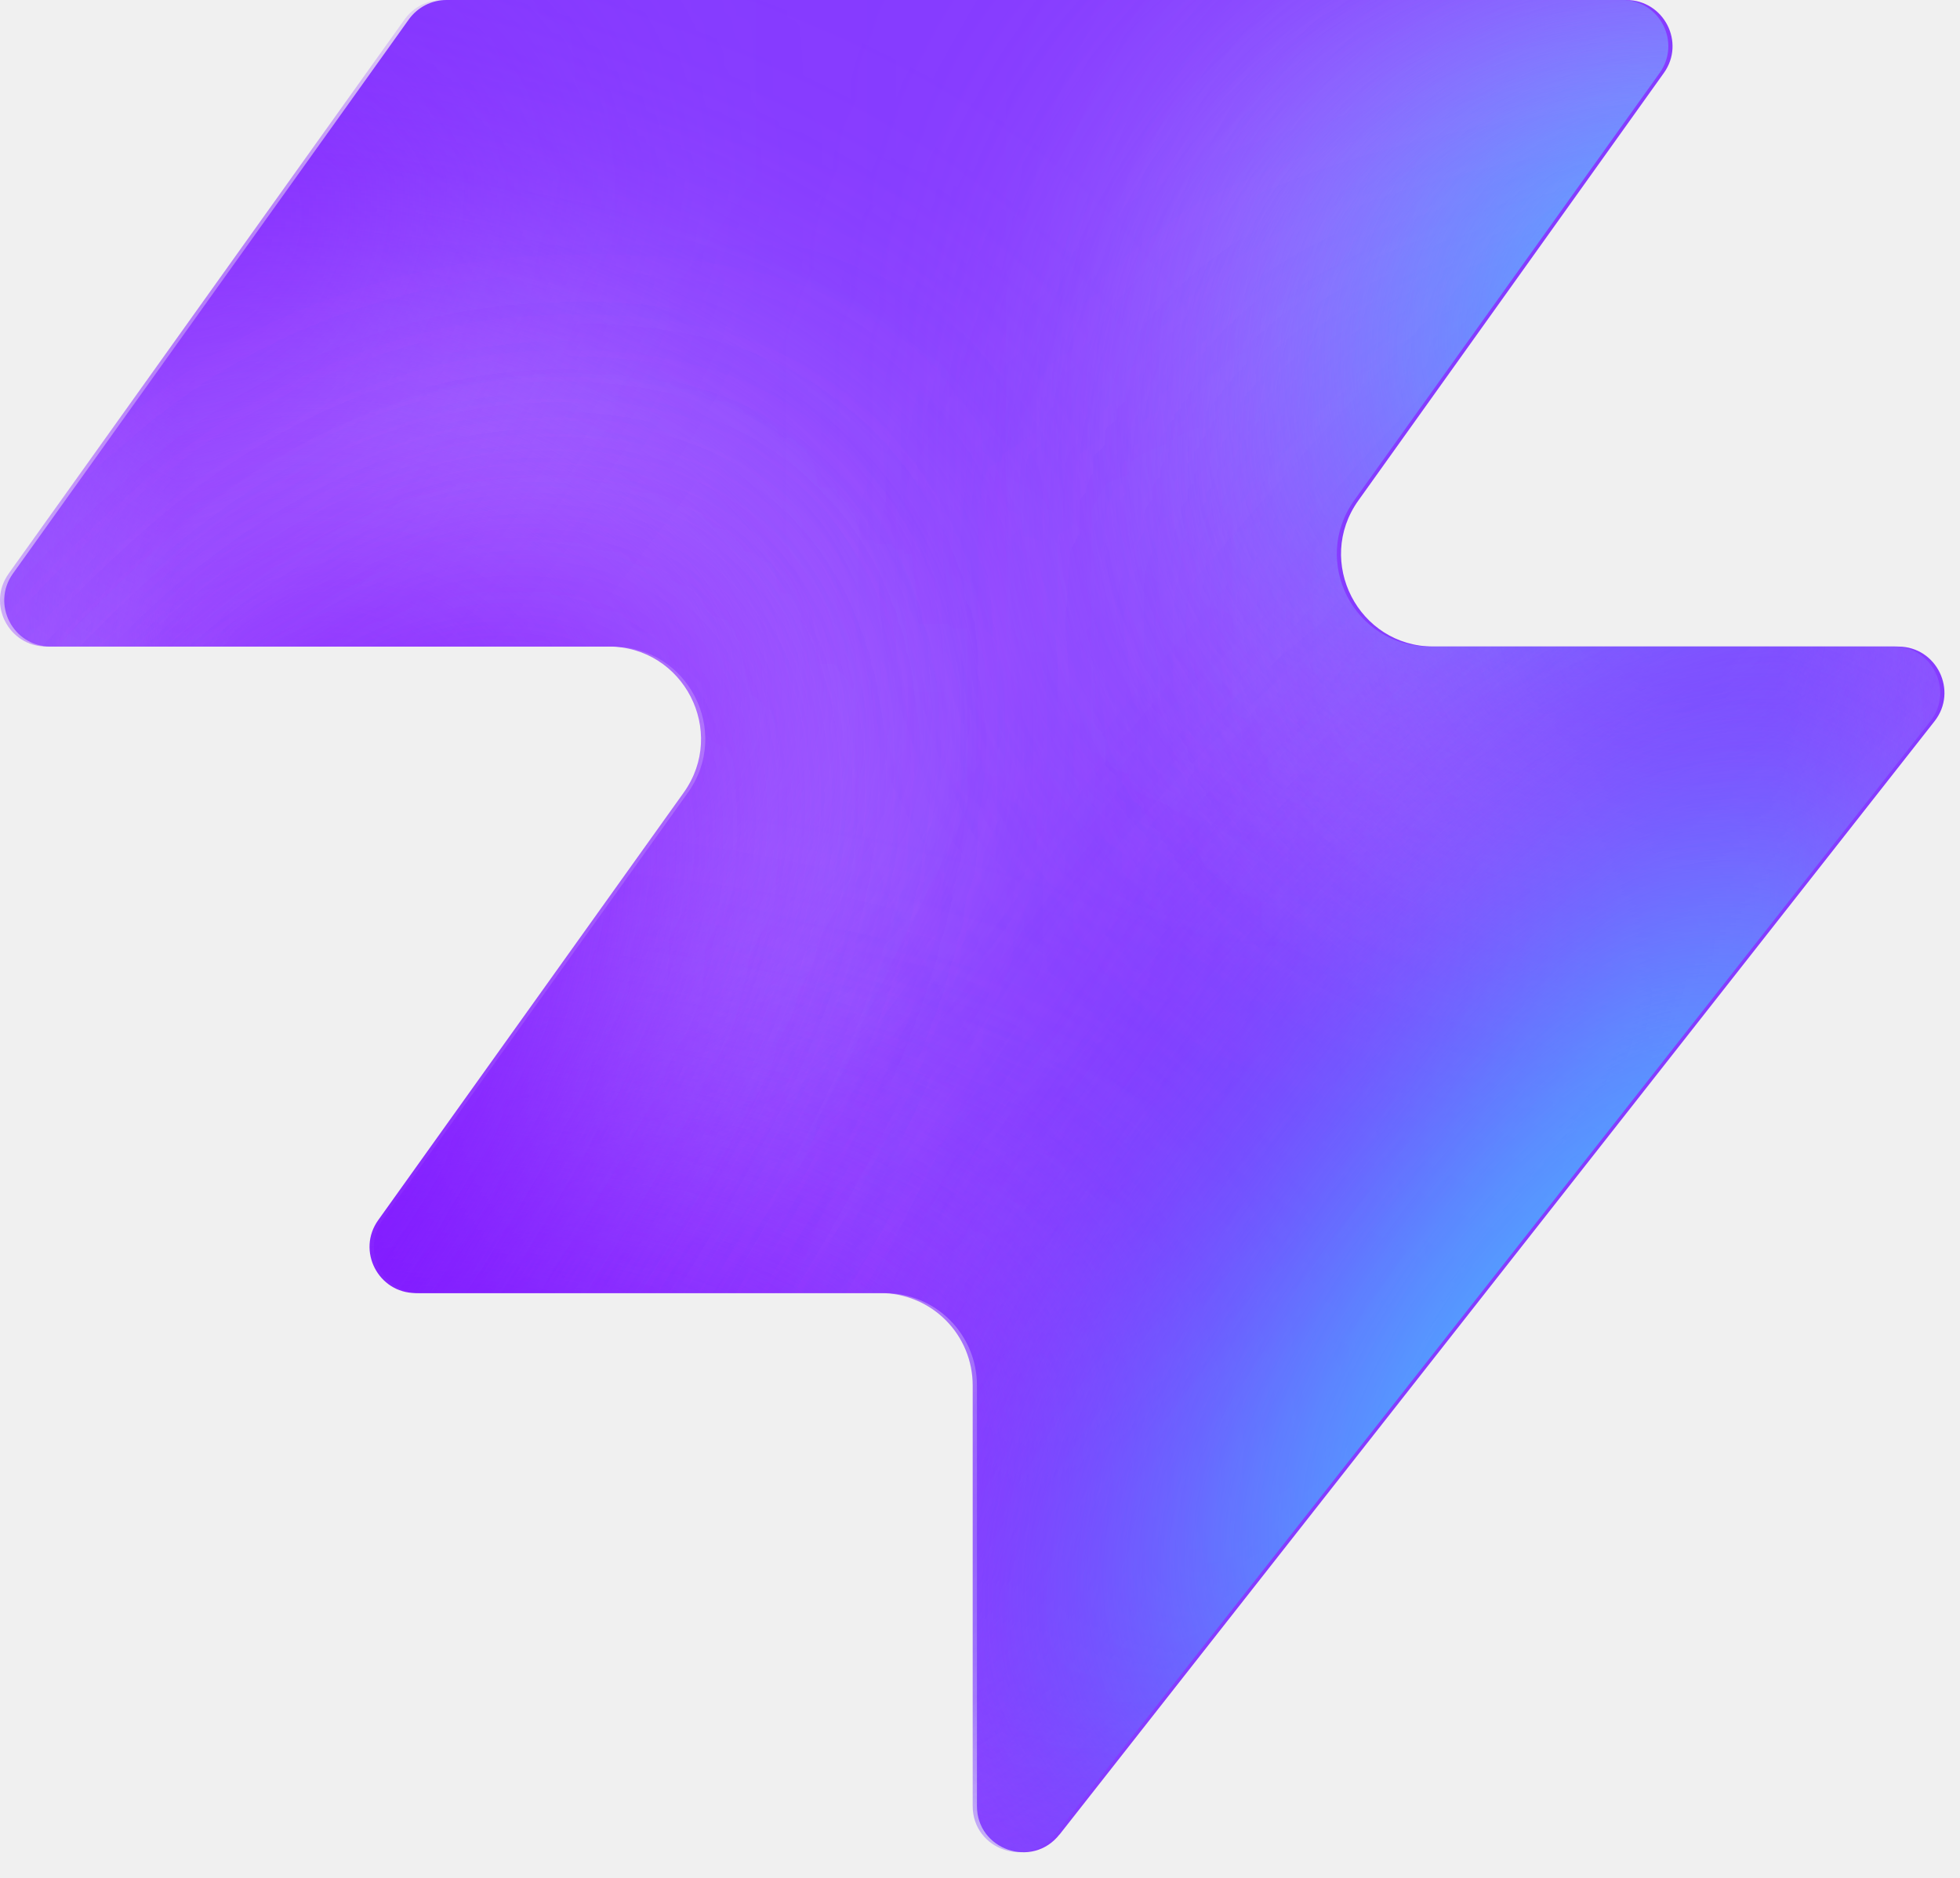
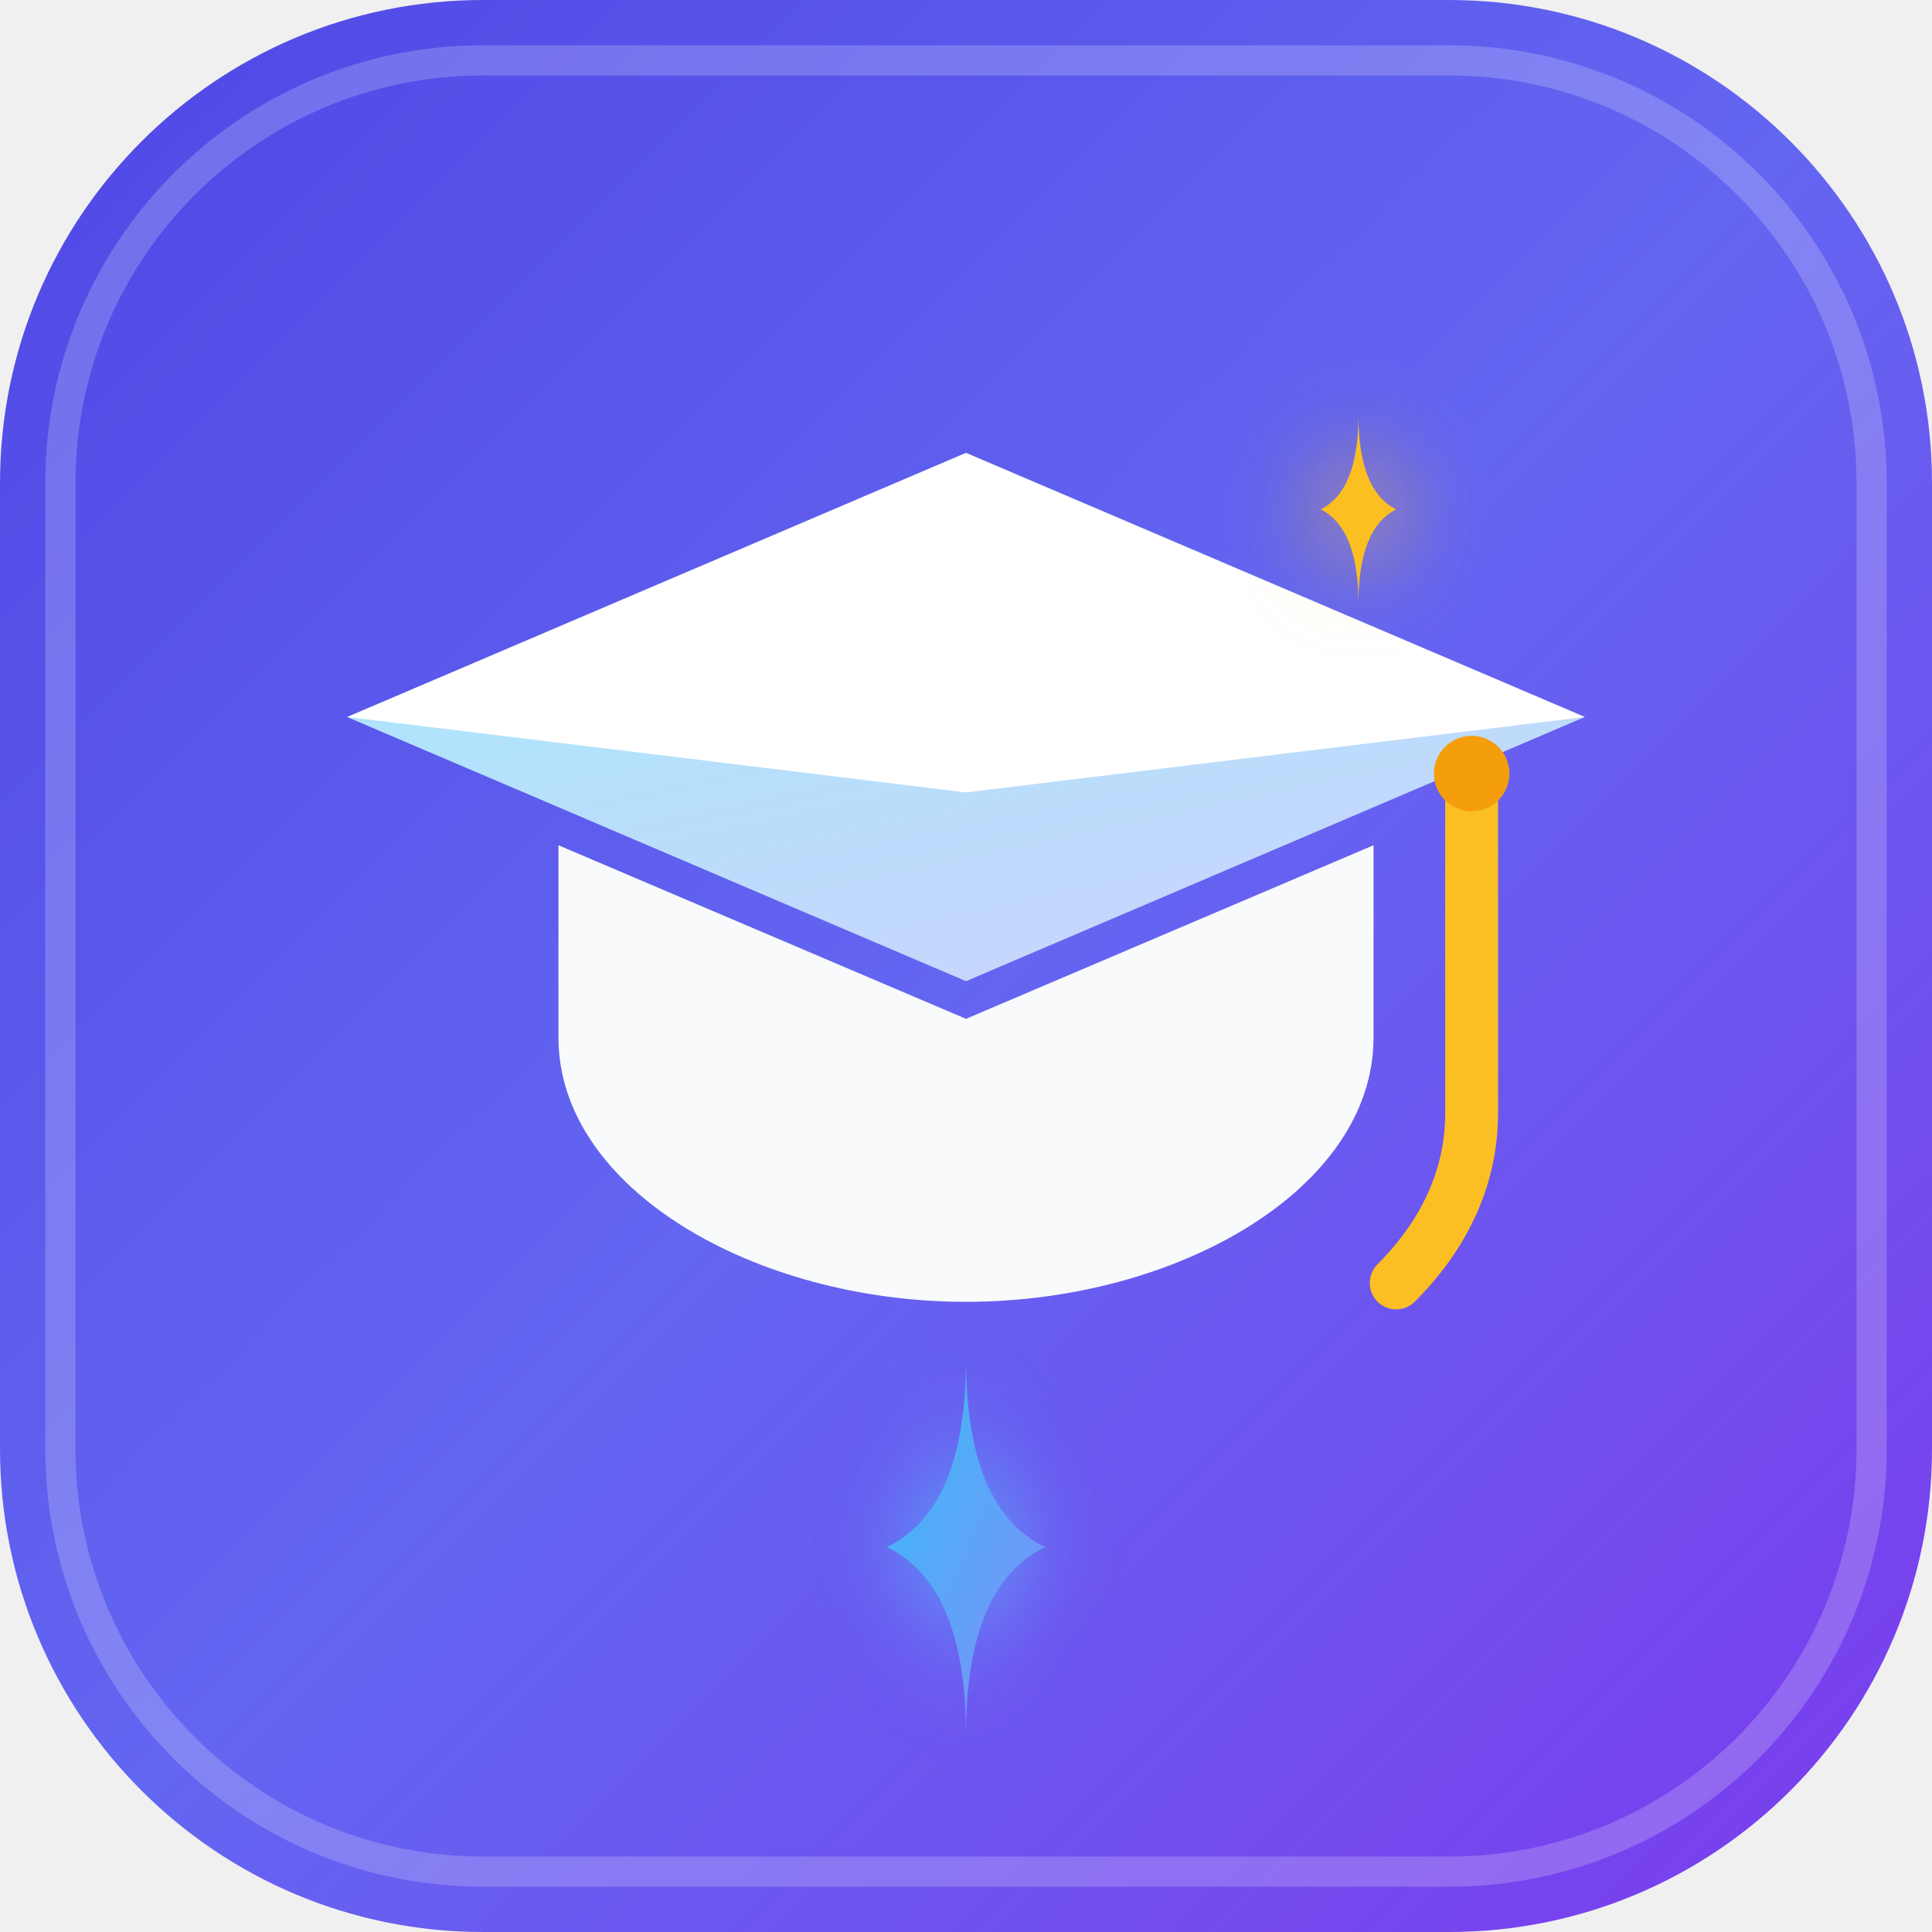
- <svg xmlns="http://www.w3.org/2000/svg" width="48" height="46" fill="none" viewBox="0 0 48 46">
-   <path fill="#863bff" d="M25.946 44.938c-.664.845-2.021.375-2.021-.698V33.937a2.26 2.26 0 0 0-2.262-2.262H10.287c-.92 0-1.456-1.04-.92-1.788l7.48-10.471c1.07-1.497 0-3.578-1.842-3.578H1.237c-.92 0-1.456-1.04-.92-1.788L10.013.474c.214-.297.556-.474.92-.474h28.894c.92 0 1.456 1.04.92 1.788l-7.48 10.471c-1.07 1.498 0 3.579 1.842 3.579h11.377c.943 0 1.473 1.088.89 1.83L25.947 44.94z" style="fill:#863bff;fill:color(display-p3 .525 .23 1);fill-opacity:1" />
-   <mask id="a" width="48" height="46" x="0" y="0" maskUnits="userSpaceOnUse" style="mask-type:alpha">
-     <path fill="#000" d="M25.842 44.938c-.664.844-2.021.375-2.021-.698V33.937a2.26 2.26 0 0 0-2.262-2.262H10.183c-.92 0-1.456-1.04-.92-1.788l7.48-10.471c1.07-1.498 0-3.579-1.842-3.579H1.133c-.92 0-1.456-1.04-.92-1.787L9.91.473c.214-.297.556-.474.92-.474h28.894c.92 0 1.456 1.04.92 1.788l-7.48 10.471c-1.07 1.498 0 3.578 1.842 3.578h11.377c.943 0 1.473 1.088.89 1.832L25.843 44.94z" style="fill:#000;fill-opacity:1" />
-   </mask>
-   <g mask="url(#a)">
-     <g filter="url(#b)">
-       <ellipse cx="5.508" cy="14.704" fill="#ede6ff" rx="5.508" ry="14.704" style="fill:#ede6ff;fill:color(display-p3 .927 .903 1);fill-opacity:1" transform="matrix(.00324 1 1 -.00324 -4.47 31.516)" />
-     </g>
-     <g filter="url(#c)">
-       <ellipse cx="10.399" cy="29.851" fill="#ede6ff" rx="10.399" ry="29.851" style="fill:#ede6ff;fill:color(display-p3 .927 .903 1);fill-opacity:1" transform="matrix(.00324 1 1 -.00324 -39.328 7.883)" />
-     </g>
-     <g filter="url(#d)">
-       <ellipse cx="5.508" cy="30.487" fill="#7e14ff" rx="5.508" ry="30.487" style="fill:#7e14ff;fill:color(display-p3 .492 .077 1);fill-opacity:1" transform="rotate(89.814 -25.913 -14.639)scale(1 -1)" />
-     </g>
-     <g filter="url(#e)">
-       <ellipse cx="5.508" cy="30.599" fill="#7e14ff" rx="5.508" ry="30.599" style="fill:#7e14ff;fill:color(display-p3 .492 .077 1);fill-opacity:1" transform="rotate(89.814 -32.644 -3.334)scale(1 -1)" />
-     </g>
-     <g filter="url(#f)">
-       <ellipse cx="5.508" cy="30.599" fill="#7e14ff" rx="5.508" ry="30.599" style="fill:#7e14ff;fill:color(display-p3 .492 .077 1);fill-opacity:1" transform="matrix(.00324 1 1 -.00324 -34.34 30.47)" />
-     </g>
-     <g filter="url(#g)">
-       <ellipse cx="14.072" cy="22.078" fill="#ede6ff" rx="14.072" ry="22.078" style="fill:#ede6ff;fill:color(display-p3 .927 .903 1);fill-opacity:1" transform="rotate(93.35 24.506 48.493)scale(-1 1)" />
-     </g>
-     <g filter="url(#h)">
-       <ellipse cx="3.47" cy="21.501" fill="#7e14ff" rx="3.47" ry="21.501" style="fill:#7e14ff;fill:color(display-p3 .492 .077 1);fill-opacity:1" transform="rotate(89.009 28.708 47.59)scale(-1 1)" />
-     </g>
-     <g filter="url(#i)">
-       <ellipse cx="3.47" cy="21.501" fill="#7e14ff" rx="3.47" ry="21.501" style="fill:#7e14ff;fill:color(display-p3 .492 .077 1);fill-opacity:1" transform="rotate(89.009 28.708 47.59)scale(-1 1)" />
-     </g>
-     <g filter="url(#j)">
-       <ellipse cx=".387" cy="8.972" fill="#7e14ff" rx="4.407" ry="29.108" style="fill:#7e14ff;fill:color(display-p3 .492 .077 1);fill-opacity:1" transform="rotate(39.51 .387 8.972)" />
-     </g>
-     <g filter="url(#k)">
-       <ellipse cx="47.523" cy="-6.092" fill="#7e14ff" rx="4.407" ry="29.108" style="fill:#7e14ff;fill:color(display-p3 .492 .077 1);fill-opacity:1" transform="rotate(37.892 47.523 -6.092)" />
-     </g>
-     <g filter="url(#l)">
-       <ellipse cx="41.412" cy="6.333" fill="#47bfff" rx="5.971" ry="9.665" style="fill:#47bfff;fill:color(display-p3 .28 .748 1);fill-opacity:1" transform="rotate(37.892 41.412 6.333)" />
-     </g>
-     <g filter="url(#m)">
-       <ellipse cx="-1.879" cy="38.332" fill="#7e14ff" rx="4.407" ry="29.108" style="fill:#7e14ff;fill:color(display-p3 .492 .077 1);fill-opacity:1" transform="rotate(37.892 -1.88 38.332)" />
-     </g>
-     <g filter="url(#n)">
-       <ellipse cx="-1.879" cy="38.332" fill="#7e14ff" rx="4.407" ry="29.108" style="fill:#7e14ff;fill:color(display-p3 .492 .077 1);fill-opacity:1" transform="rotate(37.892 -1.88 38.332)" />
-     </g>
-     <g filter="url(#o)">
-       <ellipse cx="35.651" cy="29.907" fill="#7e14ff" rx="4.407" ry="29.108" style="fill:#7e14ff;fill:color(display-p3 .492 .077 1);fill-opacity:1" transform="rotate(37.892 35.651 29.907)" />
-     </g>
-     <g filter="url(#p)">
-       <ellipse cx="38.418" cy="32.4" fill="#47bfff" rx="5.971" ry="15.297" style="fill:#47bfff;fill:color(display-p3 .28 .748 1);fill-opacity:1" transform="rotate(37.892 38.418 32.4)" />
-     </g>
-   </g>
+ <svg xmlns="http://www.w3.org/2000/svg" viewBox="0 0 512 512" fill="none">
  <defs>
-     <filter id="b" width="60.045" height="41.654" x="-19.77" y="16.149" color-interpolation-filters="sRGB" filterUnits="userSpaceOnUse">
-       <feFlood flood-opacity="0" result="BackgroundImageFix" />
-       <feBlend in="SourceGraphic" in2="BackgroundImageFix" result="shape" />
-       <feGaussianBlur result="effect1_foregroundBlur_2002_17158" stdDeviation="7.659" />
-     </filter>
-     <filter id="c" width="90.34" height="51.437" x="-54.613" y="-7.533" color-interpolation-filters="sRGB" filterUnits="userSpaceOnUse">
-       <feFlood flood-opacity="0" result="BackgroundImageFix" />
-       <feBlend in="SourceGraphic" in2="BackgroundImageFix" result="shape" />
-       <feGaussianBlur result="effect1_foregroundBlur_2002_17158" stdDeviation="7.659" />
-     </filter>
-     <filter id="d" width="79.355" height="29.4" x="-49.64" y="2.03" color-interpolation-filters="sRGB" filterUnits="userSpaceOnUse">
-       <feFlood flood-opacity="0" result="BackgroundImageFix" />
-       <feBlend in="SourceGraphic" in2="BackgroundImageFix" result="shape" />
-       <feGaussianBlur result="effect1_foregroundBlur_2002_17158" stdDeviation="4.596" />
-     </filter>
-     <filter id="e" width="79.579" height="29.4" x="-45.045" y="20.029" color-interpolation-filters="sRGB" filterUnits="userSpaceOnUse">
-       <feFlood flood-opacity="0" result="BackgroundImageFix" />
-       <feBlend in="SourceGraphic" in2="BackgroundImageFix" result="shape" />
-       <feGaussianBlur result="effect1_foregroundBlur_2002_17158" stdDeviation="4.596" />
-     </filter>
-     <filter id="f" width="79.579" height="29.4" x="-43.513" y="21.178" color-interpolation-filters="sRGB" filterUnits="userSpaceOnUse">
-       <feFlood flood-opacity="0" result="BackgroundImageFix" />
-       <feBlend in="SourceGraphic" in2="BackgroundImageFix" result="shape" />
-       <feGaussianBlur result="effect1_foregroundBlur_2002_17158" stdDeviation="4.596" />
-     </filter>
-     <filter id="g" width="74.749" height="58.852" x="15.756" y="-17.901" color-interpolation-filters="sRGB" filterUnits="userSpaceOnUse">
-       <feFlood flood-opacity="0" result="BackgroundImageFix" />
-       <feBlend in="SourceGraphic" in2="BackgroundImageFix" result="shape" />
-       <feGaussianBlur result="effect1_foregroundBlur_2002_17158" stdDeviation="7.659" />
-     </filter>
-     <filter id="h" width="61.377" height="25.362" x="23.548" y="2.284" color-interpolation-filters="sRGB" filterUnits="userSpaceOnUse">
-       <feFlood flood-opacity="0" result="BackgroundImageFix" />
-       <feBlend in="SourceGraphic" in2="BackgroundImageFix" result="shape" />
-       <feGaussianBlur result="effect1_foregroundBlur_2002_17158" stdDeviation="4.596" />
-     </filter>
-     <filter id="i" width="61.377" height="25.362" x="23.548" y="2.284" color-interpolation-filters="sRGB" filterUnits="userSpaceOnUse">
-       <feFlood flood-opacity="0" result="BackgroundImageFix" />
-       <feBlend in="SourceGraphic" in2="BackgroundImageFix" result="shape" />
-       <feGaussianBlur result="effect1_foregroundBlur_2002_17158" stdDeviation="4.596" />
-     </filter>
-     <filter id="j" width="56.045" height="63.649" x="-27.636" y="-22.853" color-interpolation-filters="sRGB" filterUnits="userSpaceOnUse">
-       <feFlood flood-opacity="0" result="BackgroundImageFix" />
-       <feBlend in="SourceGraphic" in2="BackgroundImageFix" result="shape" />
-       <feGaussianBlur result="effect1_foregroundBlur_2002_17158" stdDeviation="4.596" />
-     </filter>
-     <filter id="k" width="54.814" height="64.646" x="20.116" y="-38.415" color-interpolation-filters="sRGB" filterUnits="userSpaceOnUse">
-       <feFlood flood-opacity="0" result="BackgroundImageFix" />
-       <feBlend in="SourceGraphic" in2="BackgroundImageFix" result="shape" />
-       <feGaussianBlur result="effect1_foregroundBlur_2002_17158" stdDeviation="4.596" />
-     </filter>
-     <filter id="l" width="33.541" height="35.313" x="24.641" y="-11.323" color-interpolation-filters="sRGB" filterUnits="userSpaceOnUse">
-       <feFlood flood-opacity="0" result="BackgroundImageFix" />
-       <feBlend in="SourceGraphic" in2="BackgroundImageFix" result="shape" />
-       <feGaussianBlur result="effect1_foregroundBlur_2002_17158" stdDeviation="4.596" />
-     </filter>
-     <filter id="m" width="54.814" height="64.646" x="-29.286" y="6.009" color-interpolation-filters="sRGB" filterUnits="userSpaceOnUse">
-       <feFlood flood-opacity="0" result="BackgroundImageFix" />
-       <feBlend in="SourceGraphic" in2="BackgroundImageFix" result="shape" />
-       <feGaussianBlur result="effect1_foregroundBlur_2002_17158" stdDeviation="4.596" />
-     </filter>
-     <filter id="n" width="54.814" height="64.646" x="-29.286" y="6.009" color-interpolation-filters="sRGB" filterUnits="userSpaceOnUse">
-       <feFlood flood-opacity="0" result="BackgroundImageFix" />
-       <feBlend in="SourceGraphic" in2="BackgroundImageFix" result="shape" />
-       <feGaussianBlur result="effect1_foregroundBlur_2002_17158" stdDeviation="4.596" />
-     </filter>
-     <filter id="o" width="54.814" height="64.646" x="8.244" y="-2.416" color-interpolation-filters="sRGB" filterUnits="userSpaceOnUse">
-       <feFlood flood-opacity="0" result="BackgroundImageFix" />
-       <feBlend in="SourceGraphic" in2="BackgroundImageFix" result="shape" />
-       <feGaussianBlur result="effect1_foregroundBlur_2002_17158" stdDeviation="4.596" />
-     </filter>
-     <filter id="p" width="39.409" height="43.623" x="18.713" y="10.588" color-interpolation-filters="sRGB" filterUnits="userSpaceOnUse">
-       <feFlood flood-opacity="0" result="BackgroundImageFix" />
-       <feBlend in="SourceGraphic" in2="BackgroundImageFix" result="shape" />
-       <feGaussianBlur result="effect1_foregroundBlur_2002_17158" stdDeviation="4.596" />
+     <linearGradient id="bgGrad" x1="0%" y1="0%" x2="100%" y2="100%">
+       <stop offset="0%" stop-color="#4f46e5" />
+       <stop offset="50%" stop-color="#6366f1" />
+       <stop offset="100%" stop-color="#7c3aed" />
+     </linearGradient>
+     <linearGradient id="accentGrad" x1="0%" y1="0%" x2="100%" y2="100%">
+       <stop offset="0%" stop-color="#38bdf8" />
+       <stop offset="100%" stop-color="#818cf8" />
+     </linearGradient>
+     <filter id="glow" x="-20%" y="-20%" width="140%" height="140%">
+       <feGaussianBlur stdDeviation="12" result="blur" />
+       <feComposite in="SourceGraphic" in2="blur" operator="over" />
    </filter>
  </defs>
+   <rect width="512" height="512" rx="128" fill="url(#bgGrad)" />
+   <rect x="16" y="16" width="480" height="480" rx="112" fill="none" stroke="white" stroke-opacity="0.2" stroke-width="8" />
+   <polygon points="256,120 420,190 256,260 92,190" fill="#ffffff" />
+   <polygon points="256,260 420,190 256,210 92,190" fill="url(#accentGrad)" opacity="0.4" />
+   <path d="M148 224 V275 C148 315 200 345 256 345 C312 345 364 315 364 275 V224 L256 270 Z" fill="#f8fafc" />
+   <path d="M390 205 L390 295 C390 315 380 330 370 340" stroke="#fbbf24" stroke-width="14" stroke-linecap="round" fill="none" />
+   <circle cx="390" cy="205" r="10" fill="#f59e0b" />
+   <g filter="url(#glow)">
+     <path d="M256 360 Q256 400 235 410 Q256 420 256 460 Q256 420 277 410 Q256 400 256 360 Z" fill="url(#accentGrad)" />
+     <path d="M360 110 Q360 130 350 135 Q360 140 360 160 Q360 140 370 135 Q360 130 360 110 Z" fill="#fbbf24" />
+   </g>
</svg>
